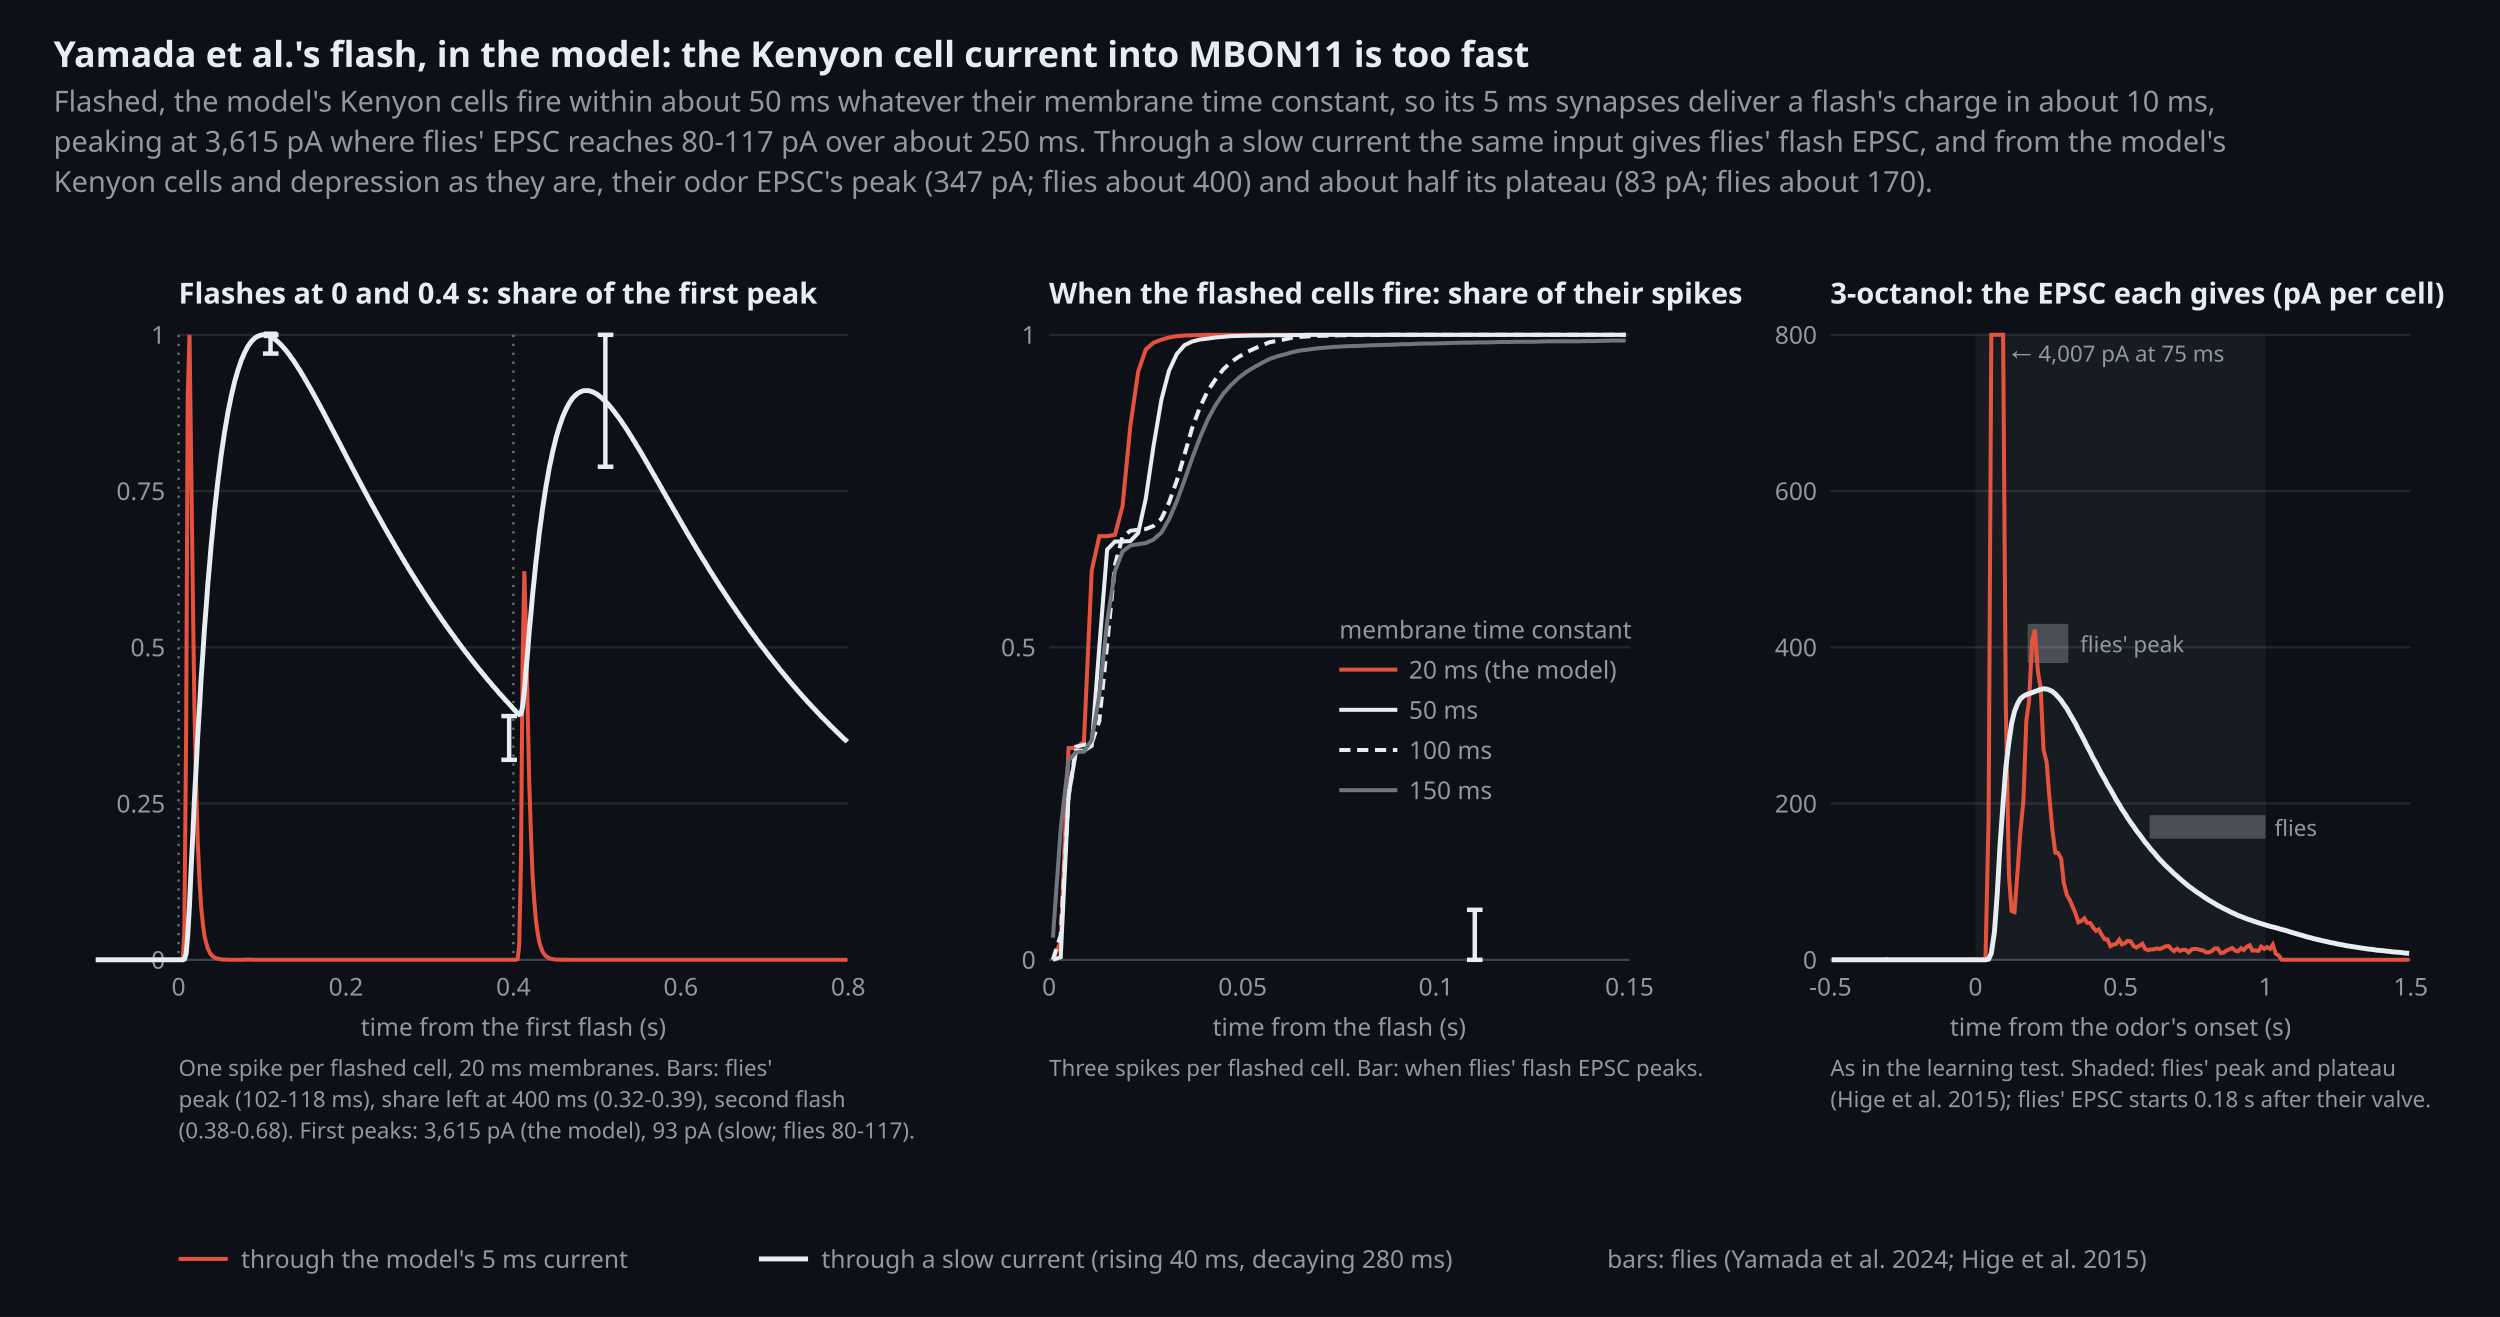
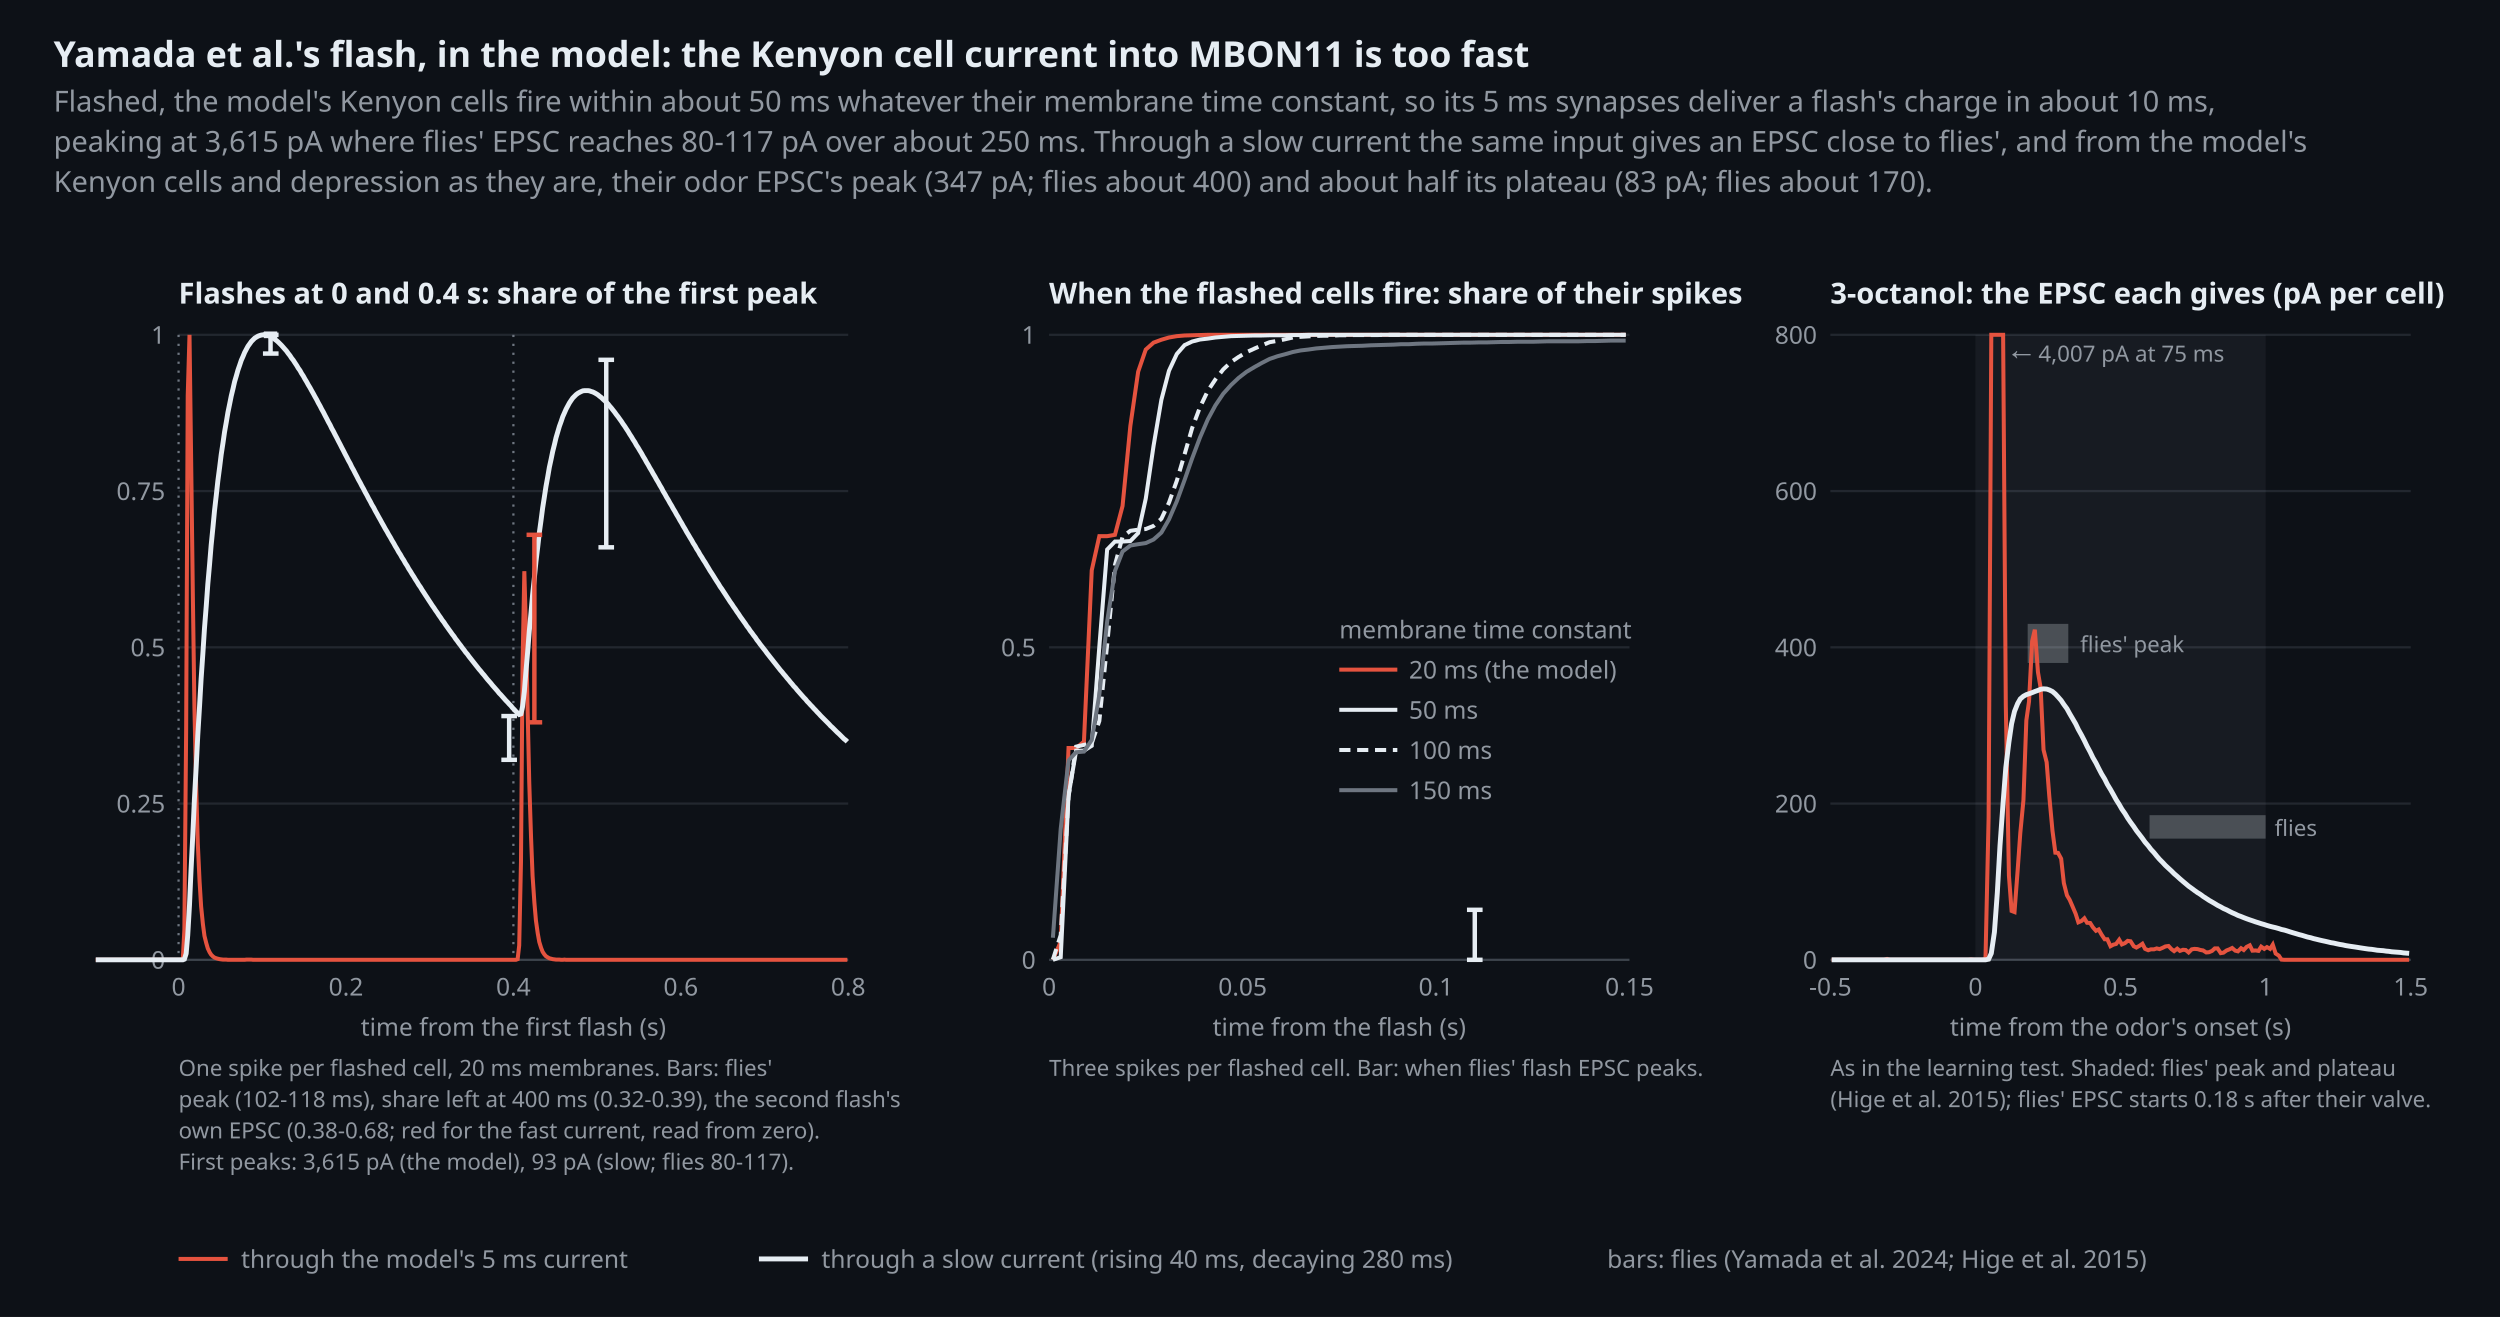
<svg xmlns="http://www.w3.org/2000/svg" width="1120" height="590" viewBox="0 0 1120 590" role="img" aria-labelledby="t">
  <style>
    text { font-family: -apple-system, BlinkMacSystemFont, 'Segoe UI', 'Noto Sans', Helvetica, Arial, sans-serif; }
    .lab { font-size: 16px; font-weight: 600; fill: #e6edf3; }
    .val { font-size: 13px; font-weight: 600; fill: #e6edf3; }
    .note { font-size: 13px; fill: #9198a1; }
    .tick { font-size: 11px; fill: #9198a1; }
    .tiny { font-size: 10px; fill: #9198a1; }
    </style>
  <rect width="1120" height="590" fill="#0d1117" />
  <text x="24.0" y="30.0" class="lab" text-anchor="start">Yamada et al.'s flash, in the model: the Kenyon cell current into MBON11 is too fast</text>
  <text x="24.0" y="50.0" class="note" text-anchor="start">Flashed, the model's Kenyon cells fire within about 50 ms whatever their membrane time constant, so its 5 ms synapses deliver a flash's charge in about 10 ms,</text>
-   <text x="24.0" y="68.0" class="note" text-anchor="start">peaking at 3,615 pA where flies' EPSC reaches 80-117 pA over about 250 ms. Through a slow current the same input gives flies' flash EPSC, and from the model's</text>
+   <text x="24.0" y="68.0" class="note" text-anchor="start">peaking at 3,615 pA where flies' EPSC reaches 80-117 pA over about 250 ms. Through a slow current the same input gives an EPSC close to flies', and from the model's</text>
  <text x="24.0" y="86.0" class="note" text-anchor="start">Kenyon cells and depression as they are, their odor EPSC's peak (347 pA; flies about 400) and about half its plateau (83 pA; flies about 170).</text>
  <text x="80.0" y="136.0" class="val" text-anchor="start">Flashes at 0 and 0.4 s: share of the first peak</text>
  <line x1="80" y1="430.0" x2="380" y2="430.0" stroke="#3d444d" stroke-opacity="1" />
  <text x="74.0" y="434.0" class="tick" text-anchor="end">0</text>
  <line x1="80" y1="360.0" x2="380" y2="360.0" stroke="#3d444d" stroke-opacity="0.45" />
  <text x="74.0" y="364.0" class="tick" text-anchor="end">0.25</text>
  <line x1="80" y1="290.0" x2="380" y2="290.0" stroke="#3d444d" stroke-opacity="0.45" />
  <text x="74.0" y="294.0" class="tick" text-anchor="end">0.5</text>
  <line x1="80" y1="220.0" x2="380" y2="220.0" stroke="#3d444d" stroke-opacity="0.45" />
  <text x="74.0" y="224.0" class="tick" text-anchor="end">0.75</text>
  <line x1="80" y1="150.0" x2="380" y2="150.0" stroke="#3d444d" stroke-opacity="0.45" />
  <text x="74.0" y="154.0" class="tick" text-anchor="end">1</text>
  <text x="80.0" y="446.0" class="tick" text-anchor="middle">0</text>
  <text x="155.0" y="446.0" class="tick" text-anchor="middle">0.2</text>
  <text x="230.0" y="446.0" class="tick" text-anchor="middle">0.4</text>
  <text x="305.0" y="446.0" class="tick" text-anchor="middle">0.6</text>
  <text x="380.0" y="446.0" class="tick" text-anchor="middle">0.8</text>
  <text x="230.0" y="464.0" class="tick" text-anchor="middle">time from the first flash (s)</text>
  <text x="84.0" y="160.0" class="tiny" text-anchor="start" />
  <line x1="80.0" y1="150" x2="80.0" y2="430" stroke="#6e7681" stroke-dasharray="1 3" />
  <line x1="230.0" y1="150" x2="230.0" y2="430" stroke="#6e7681" stroke-dasharray="1 3" />
  <polyline points="42.9,430.0 43.6,430.0 44.4,430.0 45.1,430.0 45.9,430.0 46.6,430.0 47.4,430.0 48.1,430.0 48.9,430.0 49.6,430.0 50.4,430.0 51.1,430.0 51.9,430.0 52.6,430.0 53.4,430.0 54.1,430.0 54.9,430.0 55.6,430.0 56.4,430.0 57.1,430.0 57.9,430.0 58.6,430.0 59.4,430.0 60.1,430.0 60.9,430.0 61.6,430.0 62.4,430.0 63.1,430.0 63.9,430.0 64.6,430.0 65.4,430.0 66.1,430.0 66.9,430.0 67.6,430.0 68.4,430.0 69.1,430.0 69.9,430.0 70.6,430.0 71.4,430.0 72.1,430.0 72.9,430.0 73.6,430.0 74.4,430.0 75.1,430.0 75.9,430.0 76.6,430.0 77.4,430.0 78.1,430.0 78.9,430.0 79.6,430.0 80.4,430.0 81.1,430.0 81.9,429.7 82.6,416.4 83.4,326.3 84.1,177.3 84.9,150.0 85.6,203.7 86.4,266.9 87.1,316.9 87.9,352.9 88.6,377.6 89.4,394.7 90.1,406.1 90.9,414.0 91.6,419.3 92.4,422.5 93.1,424.9 93.9,426.6 94.6,427.7 95.4,428.5 96.1,429.0 96.9,429.3 97.6,429.5 98.4,429.7 99.1,429.8 99.9,429.9 100.6,429.9 101.4,429.9 102.1,430.0 102.9,430.0 103.6,430.0 104.4,430.0 105.1,430.0 105.9,430.0 106.6,430.0 107.4,430.0 108.1,430.0 108.9,430.0 109.6,430.0 110.4,429.9 111.1,429.9 111.9,429.9 112.6,429.9 113.4,430.0 114.1,430.0 114.9,430.0 115.6,430.0 116.4,430.0 117.1,430.0 117.9,430.0 118.6,430.0 119.4,430.0 120.1,430.0 120.9,430.0 121.6,430.0 122.4,430.0 123.1,430.0 123.9,430.0 124.6,430.0 125.4,430.0 126.1,430.0 126.9,430.0 127.6,430.0 128.4,430.0 129.1,430.0 129.9,430.0 130.6,430.0 131.4,430.0 132.1,430.0 132.9,430.0 133.6,430.0 134.4,430.0 135.1,430.0 135.9,430.0 136.6,430.0 137.4,430.0 138.1,430.0 138.9,430.0 139.6,430.0 140.4,430.0 141.1,430.0 141.9,430.0 142.6,430.0 143.4,430.0 144.1,430.0 144.9,430.0 145.6,430.0 146.4,430.0 147.1,430.0 147.9,430.0 148.6,430.0 149.4,430.0 150.1,430.0 150.9,430.0 151.6,430.0 152.4,430.0 153.1,430.0 153.9,430.0 154.6,430.0 155.4,430.0 156.1,430.0 156.9,430.0 157.6,430.0 158.4,430.0 159.1,430.0 159.9,430.0 160.6,430.0 161.4,430.0 162.1,430.0 162.9,430.0 163.6,430.0 164.4,430.0 165.1,430.0 165.9,430.0 166.6,430.0 167.4,430.0 168.1,430.0 168.9,430.0 169.6,430.0 170.4,430.0 171.1,430.0 171.9,430.0 172.6,430.0 173.4,430.0 174.1,430.0 174.9,430.0 175.6,430.0 176.4,430.0 177.1,430.0 177.9,430.0 178.6,430.0 179.4,430.0 180.1,430.0 180.9,430.0 181.6,430.0 182.4,430.0 183.1,430.0 183.9,430.0 184.6,430.0 185.4,430.0 186.1,430.0 186.9,430.0 187.6,430.0 188.4,430.0 189.1,430.0 189.9,430.0 190.6,430.0 191.4,430.0 192.1,430.0 192.9,430.0 193.6,430.0 194.4,430.0 195.1,430.0 195.9,430.0 196.6,430.0 197.4,430.0 198.1,430.0 198.9,430.0 199.6,430.0 200.4,430.0 201.1,430.0 201.9,430.0 202.6,430.0 203.4,430.0 204.1,430.0 204.9,430.0 205.6,430.0 206.4,430.0 207.1,430.0 207.9,430.0 208.6,430.0 209.4,430.0 210.1,430.0 210.9,430.0 211.6,430.0 212.4,430.0 213.1,430.0 213.9,430.0 214.6,430.0 215.4,430.0 216.1,430.0 216.9,430.0 217.6,430.0 218.4,430.0 219.1,430.0 219.9,430.0 220.6,430.0 221.4,430.0 222.1,430.0 222.9,430.0 223.6,430.0 224.4,430.0 225.1,430.0 225.9,430.0 226.6,430.0 227.4,430.0 228.1,430.0 228.9,430.0 229.6,430.0 230.4,430.0 231.1,430.0 231.9,429.7 232.6,423.6 233.4,386.2 234.1,298.3 234.9,255.9 235.6,281.2 236.4,319.1 237.1,350.4 237.9,374.9 238.6,392.5 239.4,404.3 240.1,412.4 240.9,418.1 241.6,422.0 242.4,424.6 243.1,426.4 243.9,427.6 244.6,428.4 245.4,428.9 246.1,429.3 246.9,429.5 247.6,429.7 248.4,429.8 249.1,429.9 249.9,429.9 250.6,429.9 251.4,430.0 252.1,430.0 252.9,429.9 253.6,430.0 254.4,430.0 255.1,430.0 255.9,430.0 256.6,430.0 257.4,430.0 258.1,430.0 258.9,430.0 259.6,430.0 260.4,430.0 261.1,430.0 261.9,430.0 262.6,430.0 263.4,430.0 264.1,430.0 264.9,430.0 265.6,430.0 266.4,430.0 267.1,430.0 267.9,430.0 268.6,430.0 269.4,430.0 270.1,430.0 270.9,430.0 271.6,430.0 272.4,430.0 273.1,430.0 273.9,430.0 274.6,430.0 275.4,430.0 276.1,430.0 276.9,430.0 277.6,430.0 278.4,430.0 279.1,430.0 279.9,430.0 280.6,430.0 281.4,430.0 282.1,430.0 282.9,430.0 283.6,430.0 284.4,430.0 285.1,430.0 285.9,430.0 286.6,430.0 287.4,430.0 288.1,430.0 288.9,430.0 289.6,430.0 290.4,430.0 291.1,430.0 291.9,430.0 292.6,430.0 293.4,430.0 294.1,430.0 294.9,430.0 295.6,430.0 296.4,430.0 297.1,430.0 297.9,430.0 298.6,430.0 299.4,430.0 300.1,430.0 300.9,430.0 301.6,430.0 302.4,430.0 303.1,430.0 303.9,430.0 304.6,430.0 305.4,430.0 306.1,430.0 306.9,430.0 307.6,430.0 308.4,430.0 309.1,430.0 309.9,430.0 310.6,430.0 311.4,430.0 312.1,430.0 312.9,430.0 313.6,430.0 314.4,430.0 315.1,430.0 315.9,430.0 316.6,430.0 317.4,430.0 318.1,430.0 318.9,430.0 319.6,430.0 320.4,430.0 321.1,430.0 321.9,430.0 322.6,430.0 323.4,430.0 324.1,430.0 324.9,430.0 325.6,430.0 326.4,430.0 327.1,430.0 327.9,430.0 328.6,430.0 329.4,430.0 330.1,430.0 330.9,430.0 331.6,430.0 332.4,430.0 333.1,430.0 333.9,430.0 334.6,430.0 335.4,430.0 336.1,430.0 336.9,430.0 337.6,430.0 338.4,430.0 339.1,430.0 339.9,430.0 340.6,430.0 341.4,430.0 342.1,430.0 342.9,430.0 343.6,430.0 344.4,430.0 345.1,430.0 345.9,430.0 346.6,430.0 347.4,430.0 348.1,430.0 348.9,430.0 349.6,430.0 350.4,430.0 351.1,430.0 351.9,430.0 352.6,430.0 353.4,430.0 354.1,430.0 354.9,430.0 355.6,430.0 356.4,430.0 357.1,430.0 357.9,430.0 358.6,430.0 359.4,430.0 360.1,430.0 360.9,430.0 361.6,430.0 362.4,430.0 363.1,430.0 363.9,430.0 364.6,430.0 365.4,430.0 366.1,430.0 366.9,430.0 367.6,430.0 368.4,430.0 369.1,430.0 369.9,430.0 370.6,430.0 371.4,430.0 372.1,430.0 372.9,430.0 373.6,430.0 374.4,430.0 375.1,430.0 375.9,430.0 376.6,430.0 377.4,430.0 378.1,430.0 378.9,430.0 379.6,430.0" fill="none" stroke="#e5533f" stroke-width="1.8" />
  <polyline points="42.9,430.0 43.6,430.0 44.4,430.0 45.1,430.0 45.9,430.0 46.6,430.0 47.4,430.0 48.1,430.0 48.9,430.0 49.6,430.0 50.4,430.0 51.1,430.0 51.9,430.0 52.6,430.0 53.4,430.0 54.1,430.0 54.9,430.0 55.6,430.0 56.4,430.0 57.1,430.0 57.9,430.0 58.6,430.0 59.4,430.0 60.1,430.0 60.9,430.0 61.6,430.0 62.4,430.0 63.1,430.0 63.9,430.0 64.6,430.0 65.4,430.0 66.1,430.0 66.9,430.0 67.6,430.0 68.4,430.0 69.1,430.0 69.9,430.0 70.6,430.0 71.4,430.0 72.1,430.0 72.9,430.0 73.6,430.0 74.4,430.0 75.1,430.0 75.9,430.0 76.6,430.0 77.4,430.0 78.1,430.0 78.9,430.0 79.6,430.0 80.4,430.0 81.1,430.0 81.9,430.0 82.6,429.7 83.4,427.2 84.1,419.1 84.9,405.4 85.6,389.5 86.4,373.5 87.1,358.0 87.9,343.4 88.6,329.5 89.4,316.4 90.1,304.1 90.9,292.5 91.6,281.6 92.4,271.4 93.1,261.7 93.9,252.7 94.6,244.2 95.4,236.2 96.1,228.8 96.9,221.8 97.6,215.4 98.4,209.3 99.1,203.6 99.9,198.4 100.6,193.5 101.4,189.0 102.1,184.8 102.9,180.9 103.6,177.4 104.4,174.1 105.1,171.0 105.9,168.3 106.6,165.8 107.4,163.5 108.1,161.4 108.9,159.6 109.6,157.9 110.4,156.4 111.1,155.1 111.9,154.0 112.6,153.0 113.4,152.2 114.1,151.5 114.9,151.0 115.6,150.6 116.4,150.3 117.1,150.1 117.9,150.0 118.6,150.0 119.4,150.2 120.1,150.3 120.9,150.6 121.6,151.0 122.4,151.5 123.1,152.0 123.9,152.6 124.6,153.2 125.4,154.0 126.1,154.7 126.9,155.6 127.6,156.4 128.4,157.3 129.1,158.3 129.9,159.3 130.6,160.4 131.4,161.4 132.1,162.5 132.9,163.7 133.6,164.9 134.4,166.0 135.1,167.3 135.9,168.5 136.6,169.8 137.4,171.1 138.1,172.4 138.9,173.7 139.6,175.0 140.4,176.4 141.1,177.7 141.9,179.1 142.6,180.5 143.4,181.9 144.1,183.3 144.9,184.7 145.6,186.1 146.4,187.6 147.1,189.0 147.9,190.4 148.6,191.9 149.4,193.3 150.1,194.7 150.9,196.2 151.6,197.6 152.4,199.1 153.1,200.5 153.9,202.0 154.6,203.4 155.4,204.9 156.1,206.3 156.9,207.7 157.6,209.2 158.4,210.6 159.1,212.0 159.9,213.5 160.6,214.9 161.4,216.3 162.1,217.7 162.9,219.1 163.6,220.5 164.4,221.9 165.1,223.3 165.9,224.7 166.6,226.1 167.4,227.4 168.1,228.8 168.9,230.2 169.6,231.5 170.4,232.9 171.1,234.2 171.9,235.6 172.6,236.9 173.4,238.2 174.1,239.5 174.9,240.8 175.6,242.1 176.4,243.4 177.1,244.7 177.9,246.0 178.6,247.3 179.4,248.5 180.1,249.8 180.9,251.0 181.6,252.3 182.4,253.5 183.1,254.8 183.9,256.0 184.6,257.2 185.4,258.4 186.1,259.6 186.9,260.8 187.6,262.0 188.4,263.1 189.1,264.3 189.9,265.5 190.6,266.6 191.4,267.8 192.1,268.9 192.9,270.1 193.6,271.2 194.4,272.3 195.1,273.4 195.9,274.5 196.6,275.6 197.4,276.7 198.1,277.8 198.9,278.8 199.6,279.9 200.4,281.0 201.1,282.0 201.9,283.1 202.6,284.1 203.4,285.1 204.1,286.2 204.9,287.2 205.6,288.2 206.4,289.2 207.1,290.2 207.9,291.2 208.6,292.2 209.4,293.1 210.1,294.1 210.9,295.1 211.6,296.0 212.4,297.0 213.1,297.9 213.9,298.9 214.6,299.8 215.4,300.7 216.1,301.6 216.9,302.5 217.6,303.4 218.4,304.4 219.1,305.2 219.9,306.1 220.6,307.0 221.4,307.9 222.1,308.7 222.9,309.6 223.6,310.5 224.4,311.3 225.1,312.1 225.9,313.0 226.6,313.8 227.4,314.6 228.1,315.4 228.9,316.2 229.6,317.1 230.4,317.9 231.1,318.7 231.9,319.4 232.6,320.1 233.4,319.8 234.1,316.6 234.9,309.8 235.6,301.0 236.4,291.9 237.1,282.9 237.9,274.4 238.6,266.4 239.4,258.8 240.1,251.7 240.9,245.1 241.6,238.8 242.4,233.0 243.1,227.6 243.9,222.5 244.6,217.9 245.4,213.5 246.1,209.4 246.9,205.7 247.6,202.3 248.4,199.1 249.1,196.1 249.9,193.4 250.6,191.0 251.4,188.8 252.1,186.7 252.9,184.9 253.6,183.3 254.4,181.8 255.1,180.5 255.9,179.3 256.6,178.3 257.4,177.5 258.1,176.8 258.9,176.2 259.6,175.8 260.4,175.4 261.1,175.1 261.9,175.0 262.6,175.0 263.4,175.0 264.1,175.1 264.9,175.4 265.6,175.6 266.4,176.0 267.1,176.4 267.9,176.9 268.6,177.5 269.4,178.1 270.1,178.8 270.9,179.5 271.6,180.2 272.4,181.0 273.1,181.9 273.9,182.8 274.6,183.7 275.4,184.7 276.1,185.7 276.9,186.7 277.6,187.7 278.4,188.8 279.1,189.9 279.9,191.0 280.6,192.1 281.4,193.3 282.1,194.5 282.9,195.7 283.6,196.9 284.4,198.1 285.1,199.4 285.9,200.6 286.6,201.8 287.4,203.1 288.1,204.4 288.9,205.7 289.6,207.0 290.4,208.3 291.1,209.6 291.9,210.9 292.6,212.2 293.4,213.5 294.1,214.8 294.9,216.1 295.6,217.4 296.4,218.7 297.1,220.1 297.9,221.4 298.6,222.7 299.4,224.0 300.1,225.3 300.9,226.6 301.6,227.9 302.4,229.2 303.1,230.5 303.9,231.8 304.6,233.1 305.4,234.4 306.1,235.7 306.9,237.0 307.6,238.3 308.4,239.6 309.1,240.8 309.9,242.1 310.6,243.4 311.4,244.6 312.1,245.9 312.9,247.1 313.6,248.4 314.4,249.6 315.1,250.8 315.9,252.0 316.6,253.2 317.4,254.5 318.1,255.7 318.9,256.9 319.6,258.0 320.4,259.3 321.1,260.4 321.9,261.6 322.6,262.8 323.4,263.9 324.1,265.0 324.9,266.2 325.6,267.3 326.4,268.5 327.1,269.6 327.9,270.7 328.6,271.8 329.4,272.9 330.1,274.0 330.9,275.1 331.6,276.2 332.4,277.3 333.1,278.3 333.9,279.4 334.6,280.5 335.4,281.5 336.1,282.6 336.9,283.6 337.6,284.6 338.4,285.6 339.1,286.7 339.9,287.7 340.6,288.7 341.4,289.7 342.1,290.6 342.9,291.6 343.6,292.6 344.4,293.6 345.1,294.5 345.9,295.5 346.6,296.4 347.4,297.4 348.1,298.3 348.9,299.3 349.6,300.2 350.4,301.1 351.1,302.0 351.9,302.9 352.6,303.8 353.4,304.7 354.1,305.6 354.9,306.5 355.6,307.4 356.4,308.2 357.1,309.1 357.9,310.0 358.6,310.8 359.4,311.7 360.1,312.5 360.9,313.3 361.6,314.2 362.4,315.0 363.1,315.8 363.9,316.6 364.6,317.4 365.4,318.2 366.1,319.0 366.9,319.8 367.6,320.6 368.4,321.4 369.1,322.1 369.9,322.9 370.6,323.6 371.4,324.4 372.1,325.2 372.9,325.9 373.6,326.6 374.4,327.4 375.1,328.1 375.9,328.8 376.6,329.5 377.4,330.3 378.1,331.0 378.9,331.6 379.6,332.3" fill="none" stroke="#e6edf3" stroke-width="2.2" />
  <line x1="121.2" y1="158.4" x2="121.2" y2="150.0" stroke="#e6edf3" stroke-width="2" />
  <line x1="117.8" y1="158.4" x2="124.8" y2="158.4" stroke="#e6edf3" stroke-width="2" />
  <line x1="117.8" y1="150.0" x2="124.8" y2="150.0" stroke="#e6edf3" stroke-width="2" />
  <line x1="118.2" y1="150.0" x2="124.2" y2="150.0" stroke="#e6edf3" stroke-width="3" />
  <line x1="228.1" y1="340.4" x2="228.1" y2="320.8" stroke="#e6edf3" stroke-width="2" />
  <line x1="224.6" y1="340.4" x2="231.6" y2="340.4" stroke="#e6edf3" stroke-width="2" />
  <line x1="224.6" y1="320.8" x2="231.6" y2="320.8" stroke="#e6edf3" stroke-width="2" />
-   <line x1="271.2" y1="209.1" x2="271.2" y2="150.0" stroke="#e6edf3" stroke-width="2" />
-   <line x1="267.8" y1="209.1" x2="274.8" y2="209.1" stroke="#e6edf3" stroke-width="2" />
-   <line x1="267.8" y1="150.0" x2="274.8" y2="150.0" stroke="#e6edf3" stroke-width="2" />
+   <line x1="271.6" y1="245.2" x2="271.6" y2="161.2" stroke="#e6edf3" stroke-width="2" />
+   <line x1="268.1" y1="245.2" x2="275.1" y2="245.2" stroke="#e6edf3" stroke-width="2" />
+   <line x1="268.1" y1="161.2" x2="275.1" y2="161.2" stroke="#e6edf3" stroke-width="2" />
+   <line x1="239.4" y1="323.6" x2="239.4" y2="239.6" stroke="#e5533f" stroke-width="2" />
+   <line x1="235.9" y1="323.6" x2="242.9" y2="323.6" stroke="#e5533f" stroke-width="2" />
+   <line x1="235.9" y1="239.6" x2="242.9" y2="239.6" stroke="#e5533f" stroke-width="2" />
  <text x="80.0" y="482.0" class="tiny" text-anchor="start">One spike per flashed cell, 20 ms membranes. Bars: flies'</text>
-   <text x="80.0" y="496.0" class="tiny" text-anchor="start">peak (102-118 ms), share left at 400 ms (0.32-0.39), second flash</text>
-   <text x="80.0" y="510.0" class="tiny" text-anchor="start">(0.38-0.68). First peaks: 3,615 pA (the model), 93 pA (slow; flies 80-117).</text>
+   <text x="80.0" y="496.0" class="tiny" text-anchor="start">peak (102-118 ms), share left at 400 ms (0.32-0.39), the second flash's</text>
+   <text x="80.0" y="510.0" class="tiny" text-anchor="start">own EPSC (0.38-0.68; red for the fast current, read from zero).</text>
+   <text x="80.0" y="524.0" class="tiny" text-anchor="start">First peaks: 3,615 pA (the model), 93 pA (slow; flies 80-117).</text>
  <text x="470.0" y="136.0" class="val" text-anchor="start">When the flashed cells fire: share of their spikes</text>
  <line x1="470" y1="430.0" x2="730" y2="430.0" stroke="#3d444d" stroke-opacity="1" />
  <text x="464.0" y="434.0" class="tick" text-anchor="end">0</text>
  <line x1="470" y1="290.0" x2="730" y2="290.0" stroke="#3d444d" stroke-opacity="0.45" />
  <text x="464.0" y="294.0" class="tick" text-anchor="end">0.5</text>
  <line x1="470" y1="150.0" x2="730" y2="150.0" stroke="#3d444d" stroke-opacity="0.45" />
  <text x="464.0" y="154.0" class="tick" text-anchor="end">1</text>
  <text x="470.0" y="446.0" class="tick" text-anchor="middle">0</text>
  <text x="556.7" y="446.0" class="tick" text-anchor="middle">0.05</text>
  <text x="643.3" y="446.0" class="tick" text-anchor="middle">0.1</text>
  <text x="730.0" y="446.0" class="tick" text-anchor="middle">0.15</text>
  <text x="600.0" y="464.0" class="tick" text-anchor="middle">time from the flash (s)</text>
  <text x="474.0" y="160.0" class="tiny" text-anchor="start" />
  <line x1="660.7" y1="430.0" x2="660.7" y2="407.6" stroke="#e6edf3" stroke-width="2" />
  <line x1="657.2" y1="430.0" x2="664.2" y2="430.0" stroke="#e6edf3" stroke-width="2" />
  <line x1="657.2" y1="407.6" x2="664.2" y2="407.6" stroke="#e6edf3" stroke-width="2" />
  <text x="470.0" y="482.0" class="tiny" text-anchor="start">Three spikes per flashed cell. Bar: when flies' flash EPSC peaks.</text>
  <polyline points="471.7,430.0 475.2,421.9 478.7,335.1 482.1,335.1 485.6,332.3 489.1,255.5 492.5,240.2 496.0,240.2 499.5,239.6 502.9,226.7 506.4,190.8 509.9,166.5 513.3,156.6 516.8,153.5 520.3,152.2 523.7,151.2 527.2,150.6 530.7,150.3 534.1,150.2 537.6,150.1 541.1,150.0 544.5,150.0 548.0,150.0 551.5,150.0 554.9,150.0 558.4,150.0 561.9,150.0 565.3,150.0 568.8,150.0 572.3,150.0 575.7,150.0 579.2,150.0 582.7,150.0 586.1,150.0 589.6,150.0 593.1,150.0 596.5,150.0 600.0,150.0 603.5,150.0 606.9,150.0 610.4,150.0 613.9,150.0 617.3,150.0 620.8,150.0 624.3,150.0 627.7,150.0 631.2,150.0 634.7,150.0 638.1,150.0 641.6,150.0 645.1,150.0 648.5,150.0 652.0,150.0 655.5,150.0 658.9,150.0 662.4,150.0 665.9,150.0 669.3,150.0 672.8,150.0 676.3,150.0 679.7,150.0 683.2,150.0 686.7,150.0 690.1,150.0 693.6,150.0 697.1,150.0 700.5,150.0 704.0,150.0 707.5,150.0 710.9,150.0 714.4,150.0 717.9,150.0 721.3,150.0 724.8,150.0 728.3,150.0" fill="none" stroke="#e5533f" stroke-width="1.8" />
  <polyline points="471.7,430.0 475.2,428.8 478.7,356.4 482.1,336.3 485.6,336.3 489.1,334.1 492.5,289.7 496.0,246.2 499.5,242.6 502.9,242.6 506.4,242.4 509.9,238.8 513.3,223.4 516.8,199.7 520.3,179.1 523.7,166.1 527.2,158.6 530.7,154.6 534.1,153.0 537.6,152.1 541.1,151.7 544.5,151.2 548.0,150.9 551.5,150.6 554.9,150.5 558.4,150.4 561.9,150.3 565.3,150.3 568.8,150.2 572.3,150.2 575.7,150.2 579.2,150.1 582.7,150.1 586.1,150.0 589.6,150.0 593.1,150.0 596.5,150.0 600.0,150.0 603.5,150.0 606.9,150.0 610.4,150.0 613.9,150.0 617.3,150.0 620.8,150.0 624.3,150.0 627.7,150.0 631.2,150.0 634.7,150.0 638.1,150.0 641.6,150.0 645.1,150.0 648.5,150.0 652.0,150.0 655.5,150.0 658.9,150.0 662.4,150.0 665.9,150.0 669.3,150.0 672.8,150.0 676.3,150.0 679.7,150.0 683.2,150.0 686.7,150.0 690.1,150.0 693.6,150.0 697.1,150.0 700.5,150.0 704.0,150.0 707.5,150.0 710.9,150.0 714.4,150.0 717.9,150.0 721.3,150.0 724.8,150.0 728.3,150.0" fill="none" stroke="#e6edf3" stroke-width="1.8" />
  <polyline points="471.7,429.9 475.2,418.9 478.7,357.0 482.1,334.5 485.6,333.7 489.1,333.0 492.5,323.0 496.0,288.8 499.5,253.1 502.9,240.5 506.4,237.8 509.9,237.3 513.3,237.0 516.8,235.6 520.3,232.4 523.7,225.2 527.2,215.4 530.7,203.5 534.1,191.7 537.6,182.4 541.1,175.1 544.5,170.0 548.0,165.5 551.5,162.2 554.9,159.9 558.4,157.8 561.9,156.2 565.3,154.7 568.8,153.3 572.3,152.7 575.7,152.0 579.2,151.2 582.7,150.9 586.1,150.7 589.6,150.5 593.1,150.4 596.5,150.4 600.0,150.2 603.5,150.2 606.9,150.1 610.4,150.1 613.9,150.1 617.3,150.1 620.8,150.0 624.3,150.0 627.7,150.0 631.2,150.0 634.7,150.0 638.1,150.0 641.6,150.0 645.1,150.0 648.5,150.0 652.0,150.0 655.5,150.0 658.9,150.0 662.4,150.0 665.9,150.0 669.3,150.0 672.8,150.0 676.3,150.0 679.7,150.0 683.2,150.0 686.7,150.0 690.1,150.0 693.6,150.0 697.1,150.0 700.5,150.0 704.0,150.0 707.5,150.0 710.9,150.0 714.4,150.0 717.9,150.0 721.3,150.0 724.8,150.0 728.3,150.0" fill="none" stroke="#e6edf3" stroke-width="1.8" stroke-dasharray="5 3" />
  <polyline points="471.7,420.1 475.2,371.3 478.7,340.7 482.1,337.0 485.6,336.7 489.1,331.5 492.5,311.2 496.0,278.5 499.5,255.8 502.9,247.1 506.4,244.4 509.9,243.8 513.3,243.3 516.8,241.7 520.3,238.6 523.7,232.7 527.2,224.6 530.7,215.0 534.1,205.3 537.6,196.0 541.1,187.9 544.5,181.6 548.0,176.4 551.5,172.5 554.9,169.3 558.4,166.6 561.9,164.5 565.3,162.6 568.8,160.8 572.3,159.6 575.7,158.7 579.2,157.7 582.7,157.0 586.1,156.6 589.6,156.1 593.1,155.8 596.5,155.5 600.0,155.3 603.5,155.1 606.9,155.0 610.4,154.9 613.9,154.7 617.3,154.6 620.8,154.5 624.3,154.4 627.7,154.2 631.2,154.2 634.7,154.0 638.1,153.9 641.6,153.9 645.1,153.8 648.5,153.7 652.0,153.6 655.5,153.5 658.9,153.5 662.4,153.4 665.9,153.4 669.3,153.3 672.8,153.2 676.3,153.2 679.7,153.1 683.2,153.1 686.7,153.1 690.1,153.0 693.6,152.9 697.1,152.9 700.5,152.9 704.0,152.9 707.5,152.9 710.9,152.8 714.4,152.8 717.9,152.7 721.3,152.6 724.8,152.6 728.3,152.6" fill="none" stroke="#6e7681" stroke-width="1.8" />
  <line x1="600.0" y1="300.0" x2="626.0" y2="300.0" stroke="#e5533f" stroke-width="1.8" />
  <text x="631.2" y="304.0" class="tick" text-anchor="start">20 ms (the model)</text>
  <line x1="600.0" y1="318.0" x2="626.0" y2="318.0" stroke="#e6edf3" stroke-width="1.8" />
  <text x="631.2" y="322.0" class="tick" text-anchor="start">50 ms</text>
  <line x1="600.0" y1="336.0" x2="626.0" y2="336.0" stroke="#e6edf3" stroke-width="1.8" stroke-dasharray="5 3" />
  <text x="631.2" y="340.0" class="tick" text-anchor="start">100 ms</text>
  <line x1="600.0" y1="354.0" x2="626.0" y2="354.0" stroke="#6e7681" stroke-width="1.8" />
  <text x="631.2" y="358.0" class="tick" text-anchor="start">150 ms</text>
  <text x="600.0" y="286.0" class="tick" text-anchor="start">membrane time constant</text>
  <text x="820.0" y="136.0" class="val" text-anchor="start">3-octanol: the EPSC each gives (pA per cell)</text>
  <line x1="820" y1="430.0" x2="1080" y2="430.0" stroke="#3d444d" stroke-opacity="1" />
  <text x="814.0" y="434.0" class="tick" text-anchor="end">0</text>
  <line x1="820" y1="360.0" x2="1080" y2="360.0" stroke="#3d444d" stroke-opacity="0.45" />
  <text x="814.0" y="364.0" class="tick" text-anchor="end">200</text>
  <line x1="820" y1="290.0" x2="1080" y2="290.0" stroke="#3d444d" stroke-opacity="0.45" />
  <text x="814.0" y="294.0" class="tick" text-anchor="end">400</text>
  <line x1="820" y1="220.0" x2="1080" y2="220.0" stroke="#3d444d" stroke-opacity="0.45" />
  <text x="814.0" y="224.0" class="tick" text-anchor="end">600</text>
  <line x1="820" y1="150.0" x2="1080" y2="150.0" stroke="#3d444d" stroke-opacity="0.45" />
  <text x="814.0" y="154.0" class="tick" text-anchor="end">800</text>
  <text x="820.0" y="446.0" class="tick" text-anchor="middle">-0.5</text>
  <text x="885.0" y="446.0" class="tick" text-anchor="middle">0</text>
  <text x="950.0" y="446.0" class="tick" text-anchor="middle">0.5</text>
  <text x="1015.0" y="446.0" class="tick" text-anchor="middle">1</text>
  <text x="1080.0" y="446.0" class="tick" text-anchor="middle">1.5</text>
  <text x="950.0" y="464.0" class="tick" text-anchor="middle">time from the odor's onset (s)</text>
  <text x="824.0" y="160.0" class="tiny" text-anchor="start" />
  <rect x="885.0" y="150" width="130.0" height="280" fill="#e6edf3" fill-opacity="0.05" />
  <rect x="908.4" y="279.5" width="18.2" height="17.5" fill="#e6edf3" fill-opacity="0.25" />
  <rect x="963.0" y="365.2" width="52.0" height="10.5" fill="#e6edf3" fill-opacity="0.25" />
  <text x="931.9" y="292.2" class="tiny" text-anchor="start">flies' peak</text>
  <text x="1019.0" y="374.5" class="tiny" text-anchor="start">flies</text>
  <polyline points="820.6,430.0 822.0,430.0 823.2,430.0 824.5,430.0 825.9,430.0 827.1,430.0 828.5,430.0 829.8,430.0 831.0,430.0 832.4,430.0 833.6,430.0 835.0,430.0 836.2,430.0 837.5,430.0 838.9,430.0 840.1,430.0 841.5,430.0 842.8,430.0 844.0,430.0 845.4,429.6 846.6,430.0 848.0,430.0 849.2,430.0 850.5,430.0 851.9,430.0 853.1,430.0 854.5,430.0 855.8,430.0 857.0,430.0 858.4,430.0 859.6,430.0 861.0,430.0 862.2,430.0 863.5,430.0 864.9,430.0 866.1,430.0 867.5,430.0 868.8,430.0 870.0,430.0 871.4,430.0 872.6,430.0 874.0,430.0 875.2,430.0 876.5,430.0 877.9,430.0 879.1,430.0 880.5,430.0 881.8,430.0 883.0,429.8 884.4,430.0 885.6,430.0 887.0,430.0 888.2,430.0 889.5,429.5 890.9,366.2 892.1,150.0 893.5,150.0 894.8,150.0 896.0,150.0 897.4,150.0 898.6,316.2 900.0,392.3 901.2,408.1 902.5,408.6 903.9,390.0 905.1,373.1 906.5,358.5 907.8,322.7 909.0,314.3 910.4,287.3 911.6,282.1 913.0,301.1 914.2,308.1 915.5,335.9 916.9,341.5 918.1,356.9 919.5,372.1 920.8,382.0 922.0,382.1 923.4,384.7 924.6,395.6 926.0,401.1 927.2,403.1 928.5,406.1 929.9,409.4 931.1,413.2 932.5,412.6 933.8,411.4 935.0,413.4 936.4,413.5 937.6,415.4 939.0,417.0 940.2,416.4 941.5,418.7 942.9,420.8 944.1,420.8 945.5,423.9 946.8,423.2 948.0,422.9 949.4,421.0 950.6,423.1 952.0,422.5 953.2,421.5 954.5,421.7 955.9,423.9 957.1,424.5 958.5,423.7 959.8,422.8 961.0,425.1 962.4,425.7 963.6,425.3 965.0,425.3 966.2,424.9 967.5,425.2 968.9,424.6 970.1,424.0 971.5,423.8 972.8,425.2 974.0,426.1 975.4,425.0 976.6,426.0 978.0,425.5 979.2,425.6 980.5,426.7 981.9,425.3 983.1,425.1 984.5,425.2 985.8,425.6 987.0,425.8 988.4,426.7 989.6,426.6 991.0,426.0 992.2,424.9 993.5,424.9 994.9,427.0 996.1,426.8 997.5,425.8 998.8,425.3 1000.0,424.7 1001.4,425.9 1002.6,426.2 1004.0,424.8 1005.2,425.6 1006.5,424.2 1007.9,423.5 1009.1,425.9 1010.5,425.8 1011.8,426.0 1013.0,424.1 1014.4,425.1 1015.6,424.3 1017.0,425.1 1018.2,423.2 1019.5,427.2 1020.9,428.1 1022.1,429.9 1023.5,430.0 1024.8,430.0 1026.0,430.0 1027.3,430.0 1028.7,430.0 1030.0,430.0 1031.2,430.0 1032.5,430.0 1033.8,430.0 1035.2,430.0 1036.5,430.0 1037.8,430.0 1039.0,430.0 1040.3,430.0 1041.7,430.0 1043.0,430.0 1044.2,430.0 1045.5,430.0 1046.8,430.0 1048.2,430.0 1049.5,430.0 1050.8,430.0 1052.0,430.0 1053.3,430.0 1054.7,430.0 1056.0,430.0 1057.2,430.0 1058.5,430.0 1059.8,430.0 1061.2,430.0 1062.5,430.0 1063.8,430.0 1065.0,430.0 1066.3,430.0 1067.7,430.0 1069.0,430.0 1070.2,430.0 1071.5,430.0 1072.8,430.0 1074.2,430.0 1075.5,430.0 1076.8,430.0 1078.0,430.0 1079.3,430.0" fill="none" stroke="#e5533f" stroke-width="1.8" />
  <polyline points="820.6,430.0 822.0,430.0 823.2,430.0 824.5,430.0 825.9,430.0 827.1,430.0 828.5,430.0 829.8,430.0 831.0,430.0 832.4,430.0 833.6,430.0 835.0,430.0 836.2,430.0 837.5,430.0 838.9,430.0 840.1,430.0 841.5,430.0 842.8,430.0 844.0,430.0 845.4,430.0 846.6,430.0 848.0,430.0 849.2,430.0 850.5,430.0 851.9,430.0 853.1,430.0 854.5,430.0 855.8,430.0 857.0,430.0 858.4,430.0 859.6,430.0 861.0,430.0 862.2,430.0 863.5,430.0 864.9,430.0 866.1,430.0 867.5,430.0 868.8,430.0 870.0,430.0 871.4,430.0 872.6,430.0 874.0,430.0 875.2,430.0 876.5,430.0 877.9,430.0 879.1,430.0 880.5,430.0 881.8,430.0 883.0,430.0 884.4,430.0 885.6,430.0 887.0,430.0 888.2,430.0 889.5,430.0 890.9,429.7 892.1,427.1 893.5,417.6 894.8,399.9 896.0,378.8 897.4,359.4 898.6,343.9 900.0,332.4 901.2,324.2 902.5,318.7 903.9,315.2 905.1,313.1 906.5,311.9 907.8,311.2 909.0,310.8 910.4,310.3 911.6,309.8 913.0,309.3 914.2,308.8 915.5,308.6 916.9,308.7 918.1,309.1 919.5,309.8 920.8,310.9 922.0,312.2 923.4,313.8 924.6,315.6 926.0,317.5 927.2,319.7 928.5,321.9 929.9,324.3 931.1,326.8 932.5,329.3 933.8,331.8 935.0,334.3 936.4,336.9 937.6,339.4 939.0,341.8 940.2,344.2 941.5,346.7 942.9,349.0 944.1,351.4 945.5,353.7 946.8,356.0 948.0,358.2 949.4,360.4 950.6,362.5 952.0,364.5 953.2,366.5 954.5,368.4 955.9,370.3 957.1,372.1 958.5,373.9 959.8,375.6 961.0,377.3 962.4,378.9 963.6,380.5 965.0,382.0 966.2,383.5 967.5,385.0 968.9,386.4 970.1,387.7 971.5,389.0 972.8,390.2 974.0,391.4 975.4,392.6 976.6,393.7 978.0,394.9 979.2,395.9 980.5,397.0 981.9,398.0 983.1,398.9 984.5,399.9 985.8,400.7 987.0,401.6 988.4,402.5 989.6,403.3 991.0,404.1 992.2,404.8 993.5,405.6 994.9,406.3 996.1,407.0 997.5,407.6 998.8,408.3 1000.0,408.9 1001.4,409.5 1002.6,410.1 1004.0,410.6 1005.2,411.1 1006.5,411.6 1007.9,412.1 1009.1,412.5 1010.5,413.0 1011.8,413.4 1013.0,413.8 1014.4,414.2 1015.6,414.6 1017.0,415.0 1018.2,415.3 1019.5,415.6 1020.9,416.0 1022.1,416.4 1023.5,416.7 1024.8,417.1 1026.0,417.5 1027.3,417.9 1028.7,418.3 1030.0,418.7 1031.2,419.0 1032.5,419.4 1033.8,419.8 1035.2,420.1 1036.5,420.5 1037.8,420.8 1039.0,421.1 1040.3,421.4 1041.7,421.7 1043.0,422.0 1044.2,422.3 1045.5,422.5 1046.8,422.8 1048.2,423.1 1049.5,423.3 1050.8,423.6 1052.0,423.8 1053.3,424.0 1054.7,424.2 1056.0,424.4 1057.2,424.6 1058.5,424.8 1059.8,425.0 1061.2,425.2 1062.5,425.3 1063.8,425.5 1065.0,425.7 1066.3,425.8 1067.7,425.9 1069.0,426.1 1070.2,426.2 1071.5,426.4 1072.8,426.5 1074.2,426.6 1075.5,426.7 1076.8,426.9 1078.0,427.0 1079.3,427.1" fill="none" stroke="#e6edf3" stroke-width="2.2" />
  <text x="900.6" y="162.0" class="tiny" text-anchor="start">← 4,007 pA at 75 ms</text>
  <text x="820.0" y="482.0" class="tiny" text-anchor="start">As in the learning test. Shaded: flies' peak and plateau</text>
  <text x="820.0" y="496.0" class="tiny" text-anchor="start">(Hige et al. 2015); flies' EPSC starts 0.18 s after their valve.</text>
  <line x1="80" y1="564" x2="102" y2="564" stroke="#e5533f" stroke-width="1.8" />
  <text x="108.0" y="568.0" class="tick" text-anchor="start">through the model's 5 ms current</text>
  <line x1="340" y1="564" x2="362" y2="564" stroke="#e6edf3" stroke-width="2.2" />
  <text x="368.0" y="568.0" class="tick" text-anchor="start">through a slow current (rising 40 ms, decaying 280 ms)</text>
  <text x="720.0" y="568.0" class="tick" text-anchor="start">bars: flies (Yamada et al. 2024; Hige et al. 2015)</text>
</svg>
